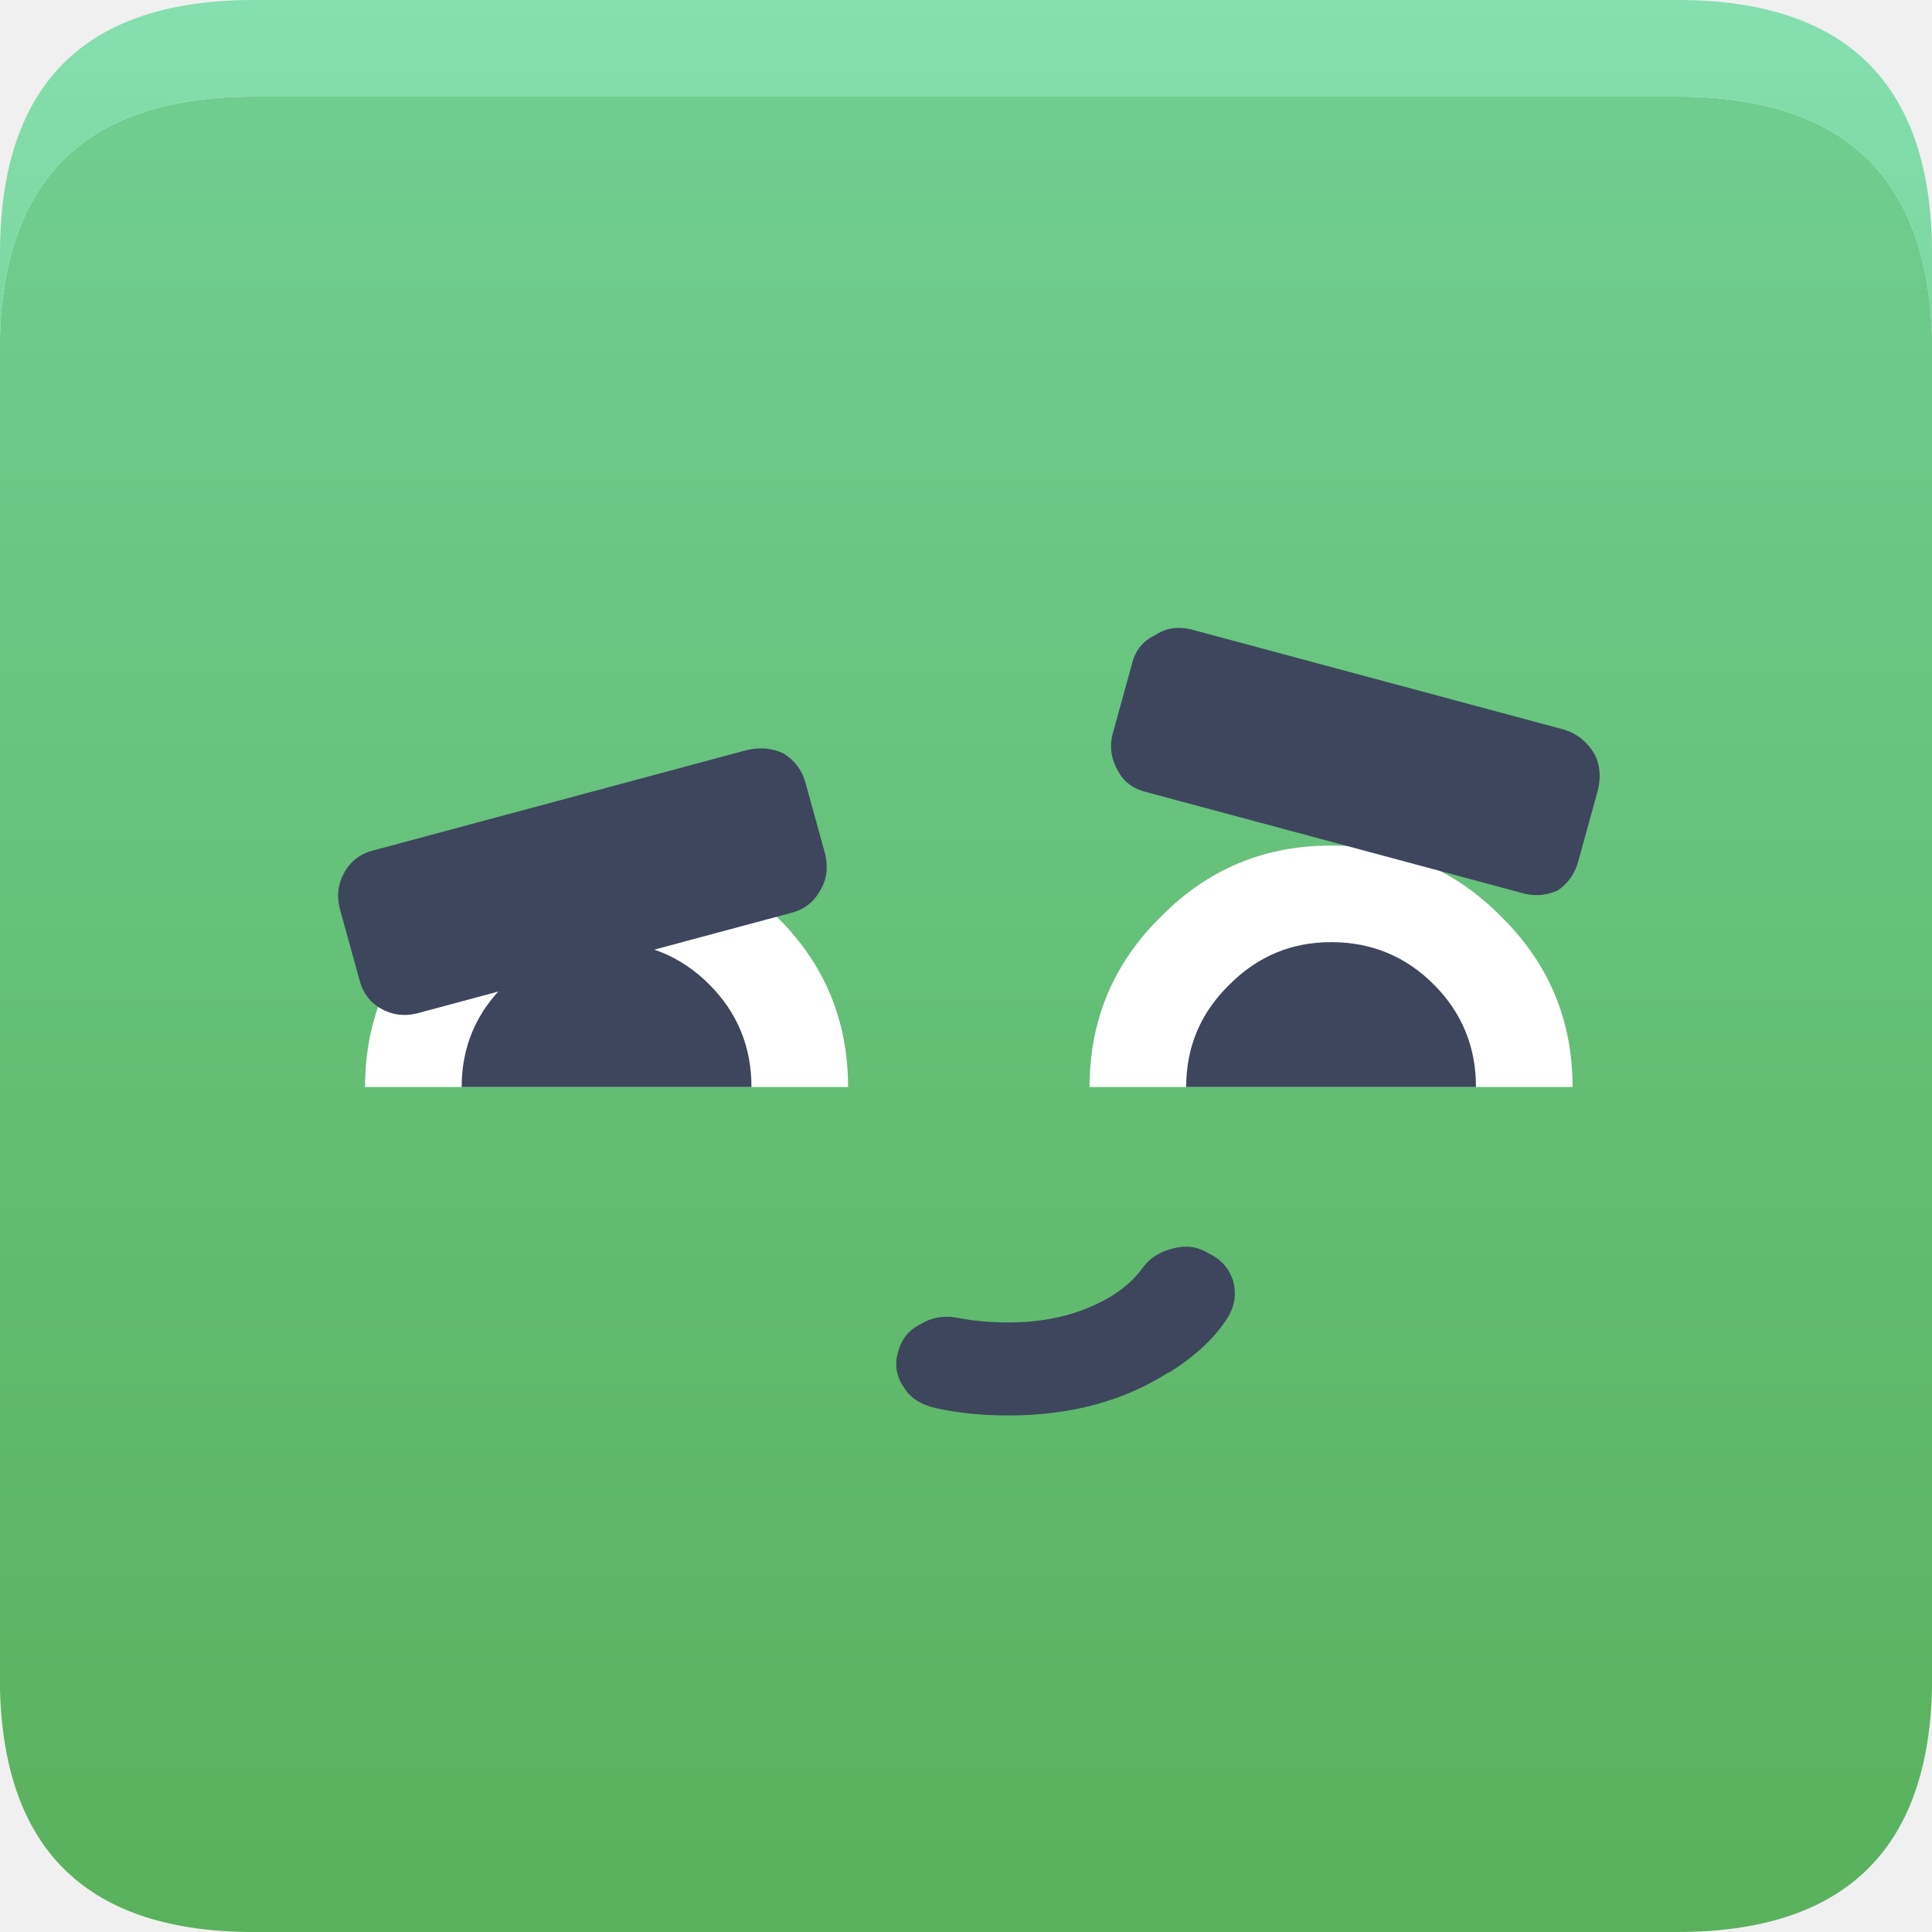
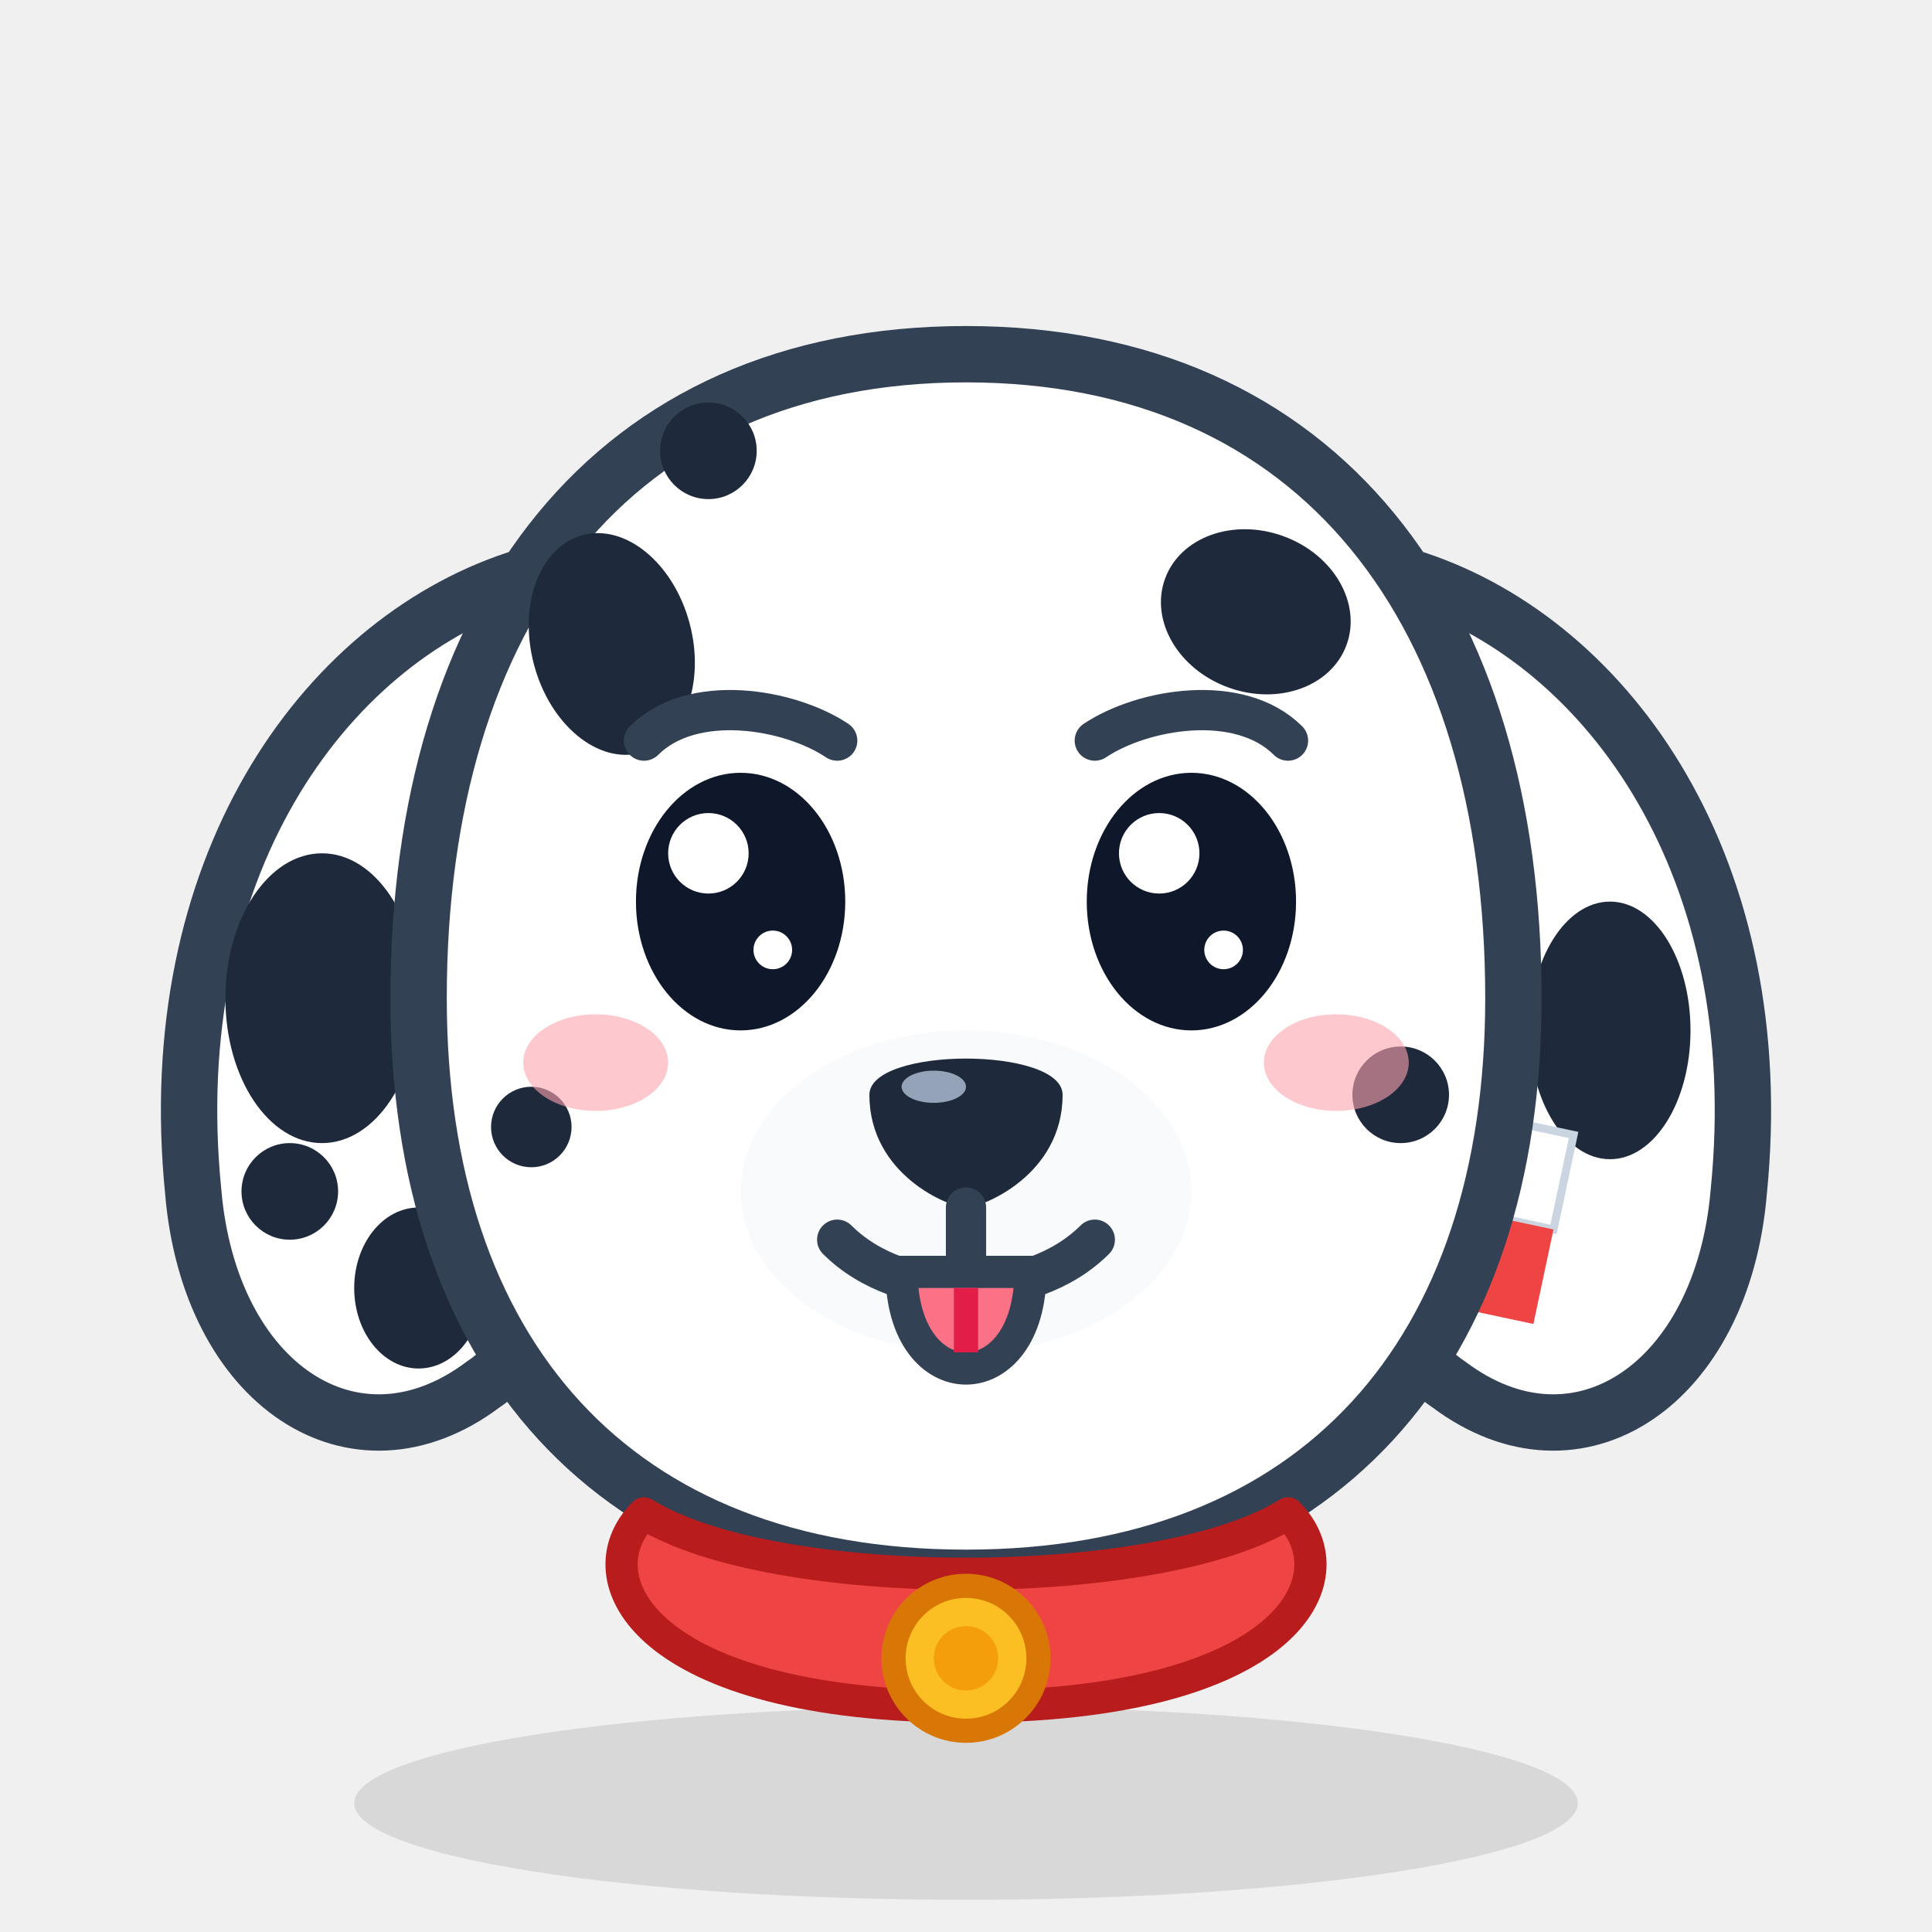
- <svg xmlns="http://www.w3.org/2000/svg" width="80" height="80" viewBox="0 0 80 80" fill="none">
-   <path d="M80 14C79.833 7.333 76.317 4 69.45 4H10.5C3.667 4 0.167 7.333 0 14V69.95C0.167 76.65 3.667 80 10.5 80H69.45C76.317 80 79.833 76.65 80 69.95V14Z" fill="url(#paint0_linear_3_13783)" />
-   <path d="M80 10.5C80 3.5 76.483 0 69.45 0H10.5C3.5 0 0 3.5 0 10.5V14C0.167 7.333 3.667 4 10.5 4H69.45C76.317 4 79.833 7.333 80 14V10.5Z" fill="url(#paint1_linear_3_13783)" />
-   <path d="M32.167 37.962C30.233 35.995 27.883 35.012 25.117 35.012C22.35 35.012 20 35.995 18.067 37.962C16.1 39.895 15.117 42.245 15.117 45.012H35.117C35.117 42.245 34.133 39.895 32.167 37.962Z" fill="white" />
-   <path d="M29.367 40.762C28.2 39.595 26.783 39.012 25.117 39.012C23.483 39.012 22.083 39.595 20.917 40.762C19.717 41.928 19.117 43.345 19.117 45.012H31.117C31.117 43.345 30.533 41.928 29.367 40.762Z" fill="#3D465D" />
-   <path d="M62.167 37.962C60.233 35.995 57.883 35.012 55.117 35.012C52.35 35.012 50 35.995 48.067 37.962C46.1 39.895 45.117 42.245 45.117 45.012H65.117C65.117 42.245 64.133 39.895 62.167 37.962Z" fill="white" />
-   <path d="M59.367 40.762C58.2 39.595 56.783 39.012 55.117 39.012C53.483 39.012 52.083 39.595 50.917 40.762C49.717 41.928 49.117 43.345 49.117 45.012H61.117C61.117 43.345 60.533 41.928 59.367 40.762Z" fill="#3D465D" />
-   <path d="M14.067 37.611L14.867 40.511C15 41.078 15.3 41.495 15.767 41.761C16.233 42.028 16.733 42.095 17.267 41.962L32.717 37.812C33.283 37.678 33.7 37.361 33.967 36.861C34.233 36.428 34.3 35.928 34.167 35.361L33.367 32.462C33.233 31.928 32.933 31.512 32.467 31.212C32 30.978 31.483 30.928 30.917 31.061L15.467 35.212C14.933 35.345 14.533 35.645 14.267 36.111C14 36.578 13.933 37.078 14.067 37.611Z" fill="#3D465D" />
-   <path d="M46.317 31.962C46.55 32.395 46.95 32.678 47.517 32.812L62.967 36.962C63.5 37.128 64.017 37.095 64.517 36.861C64.95 36.562 65.233 36.145 65.367 35.611L66.167 32.712C66.3 32.145 66.25 31.645 66.017 31.212C65.717 30.712 65.3 30.378 64.767 30.212L49.317 26.061C48.75 25.928 48.25 26.012 47.817 26.311C47.317 26.545 47 26.945 46.867 27.512L46.067 30.412C45.933 30.945 46.017 31.462 46.317 31.962Z" fill="#3D465D" />
-   <path d="M50.067 51.911C49.6 51.611 49.083 51.545 48.517 51.711C47.983 51.845 47.567 52.128 47.267 52.561C47 52.928 46.617 53.278 46.117 53.611C44.883 54.378 43.433 54.761 41.767 54.761C41 54.761 40.283 54.695 39.617 54.561C39.05 54.461 38.533 54.561 38.067 54.861C37.6 55.095 37.3 55.495 37.167 56.061C37.033 56.561 37.133 57.045 37.467 57.511C37.733 57.911 38.167 58.178 38.767 58.311C39.667 58.511 40.667 58.611 41.767 58.611C44.333 58.611 46.55 58.011 48.417 56.811L48.367 56.861C49.5 56.161 50.333 55.378 50.867 54.511C51.133 54.045 51.2 53.561 51.067 53.061C50.9 52.528 50.567 52.145 50.067 51.911Z" fill="#3D465D" />
-   <defs>
-     <linearGradient id="paint0_linear_3_13783" x1="40" y1="-1.09798e-07" x2="40" y2="80" gradientUnits="userSpaceOnUse">
-       <stop stop-color="#71CF93" />
-       <stop offset="1" stop-color="#59B15C" />
-     </linearGradient>
-     <linearGradient id="paint1_linear_3_13783" x1="39.75" y1="-0.25" x2="39.75" y2="43.25" gradientUnits="userSpaceOnUse">
-       <stop stop-color="#85DFAF" />
-       <stop offset="1" stop-color="#69C581" />
-     </linearGradient>
-   </defs>
+ <svg xmlns="http://www.w3.org/2000/svg" width="80" height="80" viewBox="0 0 120 120" fill="none">
+   <ellipse cx="60" cy="112" rx="38" ry="6" fill="#000000" fill-opacity="0.1" />
+   <path d="M 32 36 C 20 40, 10 54, 12 74 C 13 86, 22 92, 30 86 C 36 82, 38 68, 38 52 Z" fill="#FFFFFF" stroke="#334155" stroke-width="3.5" stroke-linejoin="round" />
+   <ellipse cx="20" cy="62" rx="6" ry="9" fill="#1E293B" />
+   <ellipse cx="26" cy="80" rx="4" ry="5" fill="#1E293B" />
+   <circle cx="18" cy="74" r="3" fill="#1E293B" />
+   <path d="M 88 36 C 100 40, 110 54, 108 74 C 107 86, 98 92, 90 86 C 84 82, 82 68, 82 52 Z" fill="#FFFFFF" stroke="#334155" stroke-width="3.5" stroke-linejoin="round" />
+   <ellipse cx="100" cy="64" rx="5" ry="8" fill="#1E293B" />
+   <g transform="translate(86, 68) rotate(12)">
+     <rect x="0" y="0" width="6" height="6" fill="#EF4444" />
+     <rect x="6" y="0" width="6" height="6" fill="#FFFFFF" stroke="#CBD5E1" stroke-width="0.5" />
+     <rect x="0" y="6" width="6" height="6" fill="#FFFFFF" stroke="#CBD5E1" stroke-width="0.5" />
+     <rect x="6" y="6" width="6" height="6" fill="#EF4444" />
+   </g>
+   <path d="M 60 22 C 38 22, 26 38, 26 62 C 26 84, 38 98, 60 98 C 82 98, 94 84, 94 62 C 94 38, 82 22, 60 22 Z" fill="#FFFFFF" stroke="#334155" stroke-width="3.5" stroke-linejoin="round" />
+   <ellipse cx="38" cy="40" rx="5" ry="7" transform="rotate(-15 38 40)" fill="#1E293B" />
+   <ellipse cx="78" cy="38" rx="6" ry="5" transform="rotate(20 78 38)" fill="#1E293B" />
+   <circle cx="44" cy="28" r="3" fill="#1E293B" />
+   <circle cx="33" cy="70" r="2.5" fill="#1E293B" />
+   <circle cx="87" cy="68" r="3" fill="#1E293B" />
+   <ellipse cx="46" cy="56" rx="6.5" ry="8" fill="#0F172A" />
+   <circle cx="44" cy="53" r="2.5" fill="#FFFFFF" />
+   <circle cx="48" cy="59" r="1.2" fill="#FFFFFF" />
+   <ellipse cx="74" cy="56" rx="6.5" ry="8" fill="#0F172A" />
+   <circle cx="72" cy="53" r="2.5" fill="#FFFFFF" />
+   <circle cx="76" cy="59" r="1.2" fill="#FFFFFF" />
+   <path d="M 40 46 C 43 43, 49 44, 52 46" stroke="#334155" stroke-width="2.5" stroke-linecap="round" />
+   <path d="M 68 46 C 71 44, 77 43, 80 46" stroke="#334155" stroke-width="2.5" stroke-linecap="round" />
+   <ellipse cx="60" cy="74" rx="14" ry="10" fill="#F8FAFC" />
+   <path d="M 54 68 C 54 65, 66 65, 66 68 C 66 73, 61 75, 60 75 C 59 75, 54 73, 54 68 Z" fill="#1E293B" />
+   <ellipse cx="58" cy="67.5" rx="2" ry="1" fill="#94A3B8" />
+   <path d="M 60 75 L 60 78" stroke="#334155" stroke-width="2.5" stroke-linecap="round" />
+   <path d="M 52 77 C 56 81, 64 81, 68 77" stroke="#334155" stroke-width="2.5" stroke-linecap="round" fill="none" />
+   <path d="M 56 79 C 56 87, 64 87, 64 79 Z" fill="#FB7185" stroke="#334155" stroke-width="2" />
+   <line x1="60" y1="80" x2="60" y2="84" stroke="#E11D48" stroke-width="1.5" />
+   <ellipse cx="37" cy="66" rx="4.5" ry="3" fill="#FDA4AF" fill-opacity="0.6" />
+   <ellipse cx="83" cy="66" rx="4.5" ry="3" fill="#FDA4AF" fill-opacity="0.6" />
+   <path d="M 40 94 C 48 99, 72 99, 80 94 C 84 98, 80 106, 60 106 C 40 106, 36 98, 40 94 Z" fill="#EF4444" stroke="#B91C1C" stroke-width="2" stroke-linejoin="round" />
+   <circle cx="60" cy="103" r="4.5" fill="#FBBF24" stroke="#D97706" stroke-width="1.5" />
+   <circle cx="60" cy="103" r="2" fill="#F59E0B" />
</svg>
